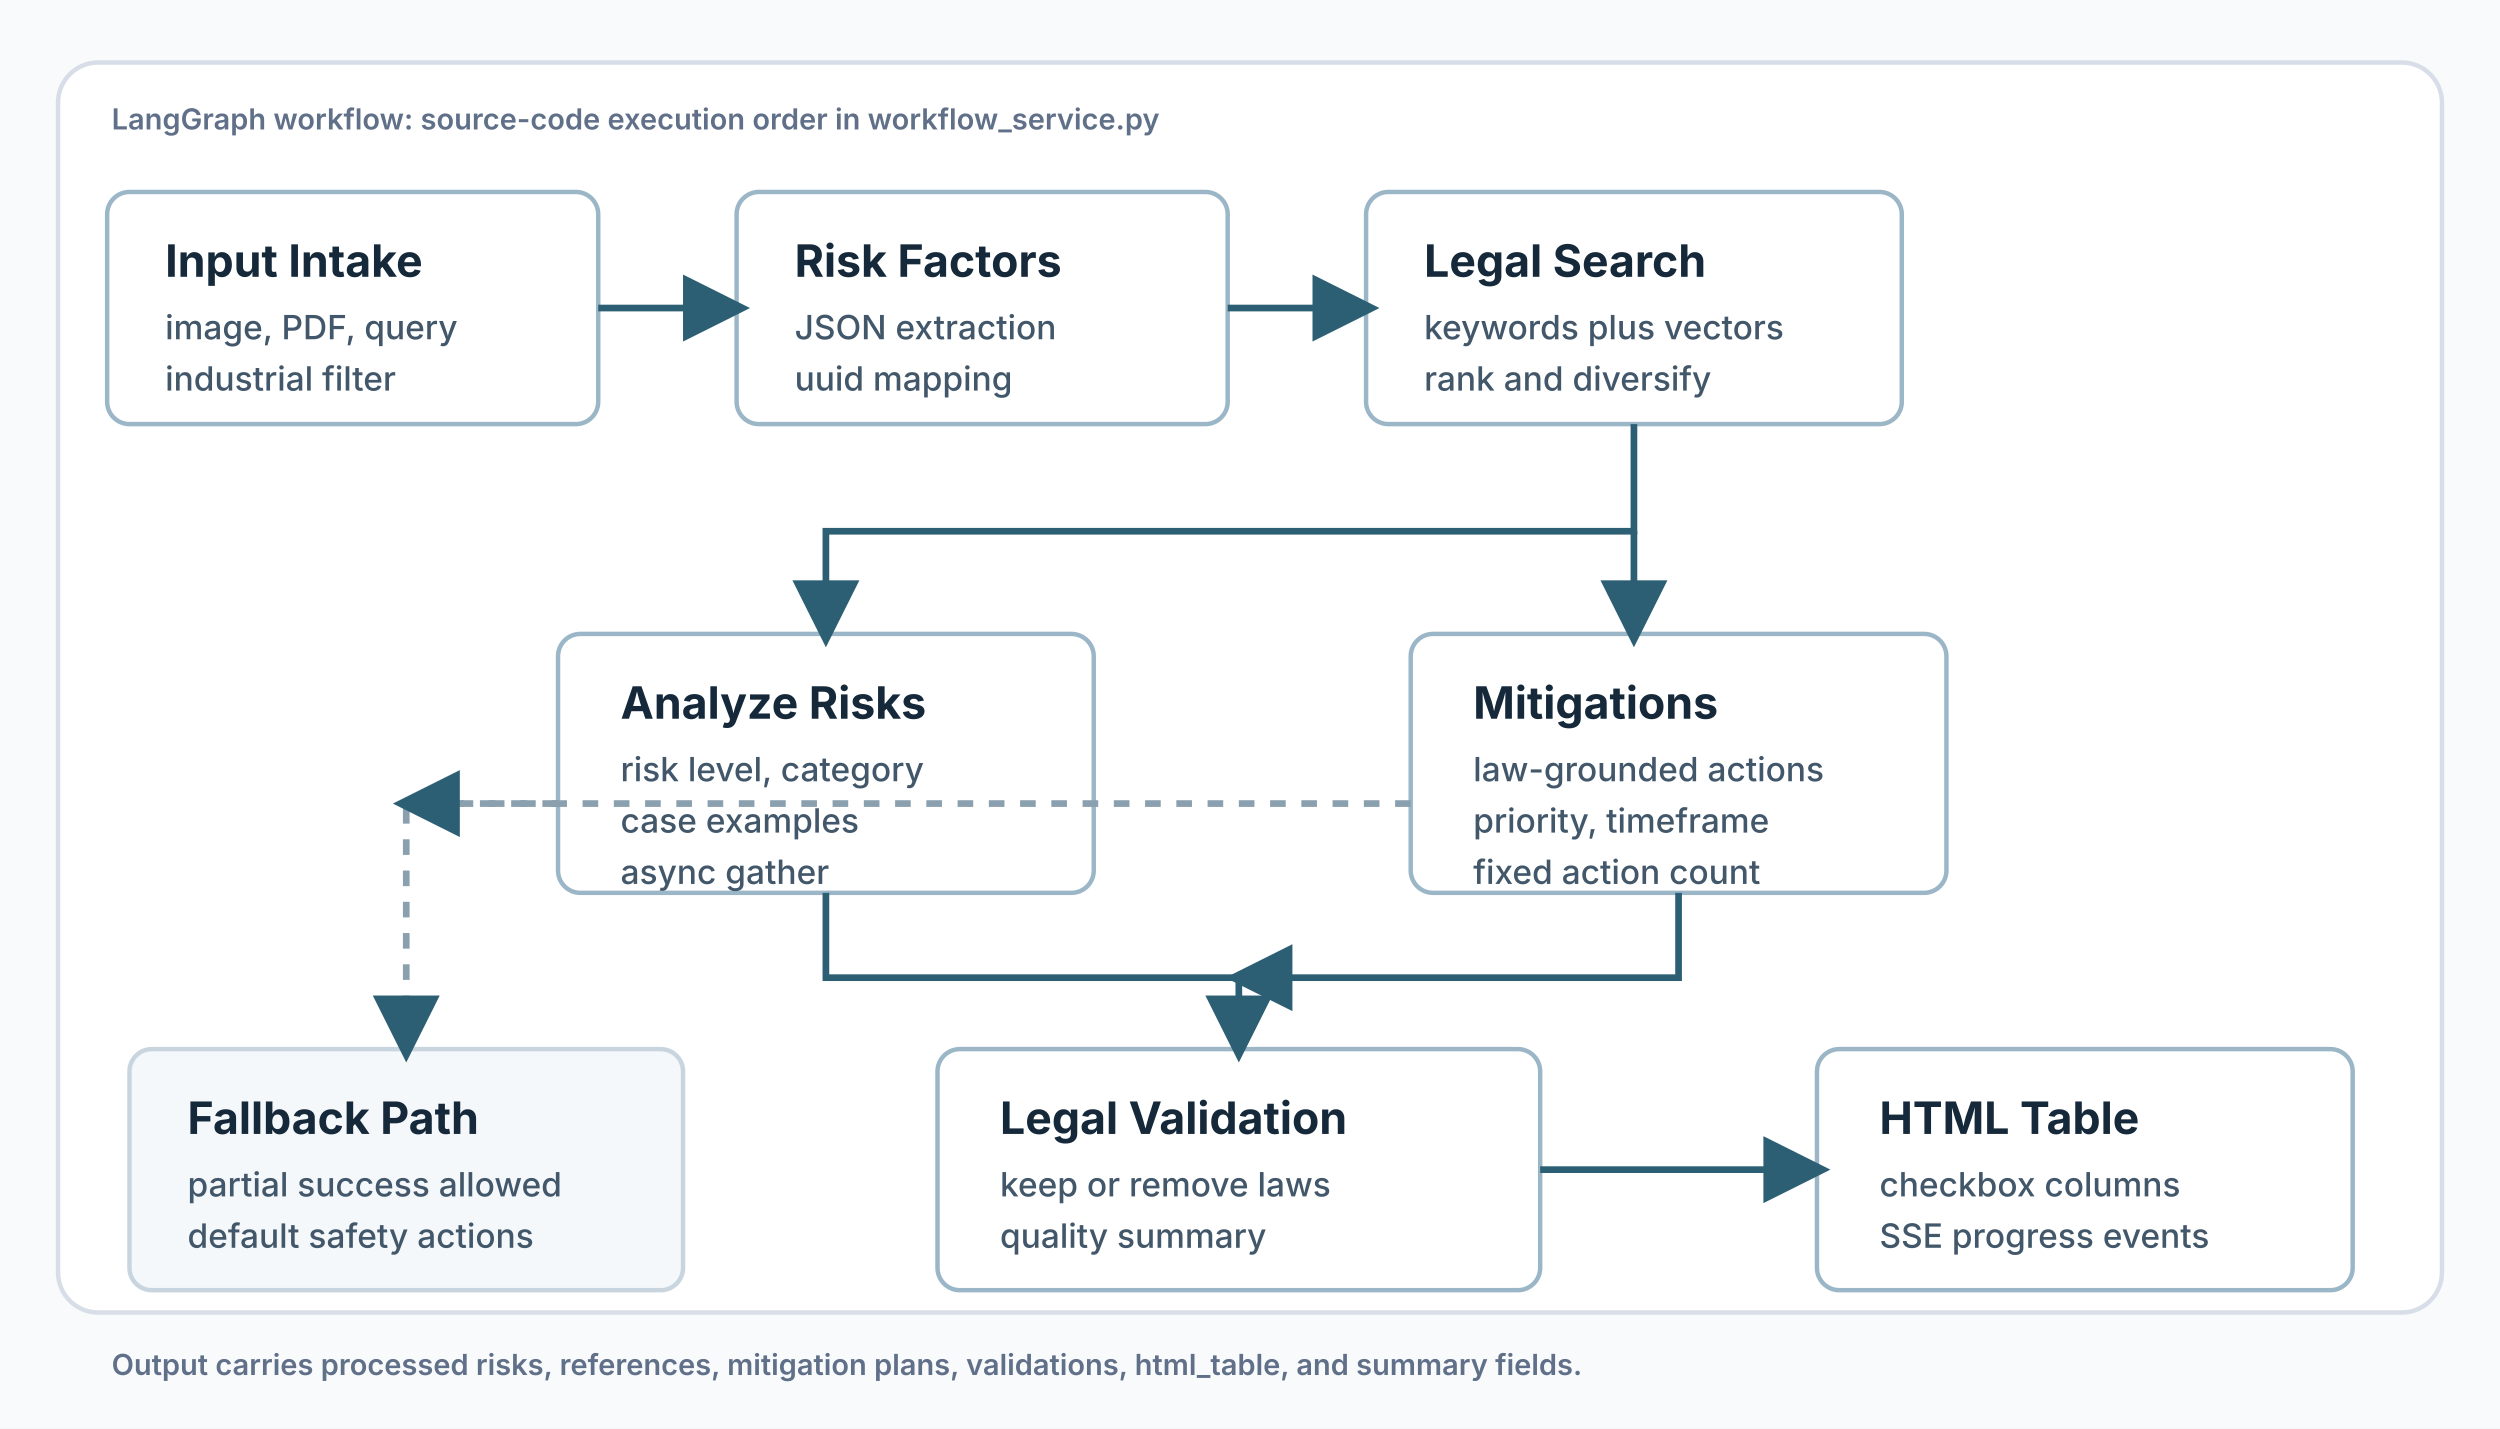
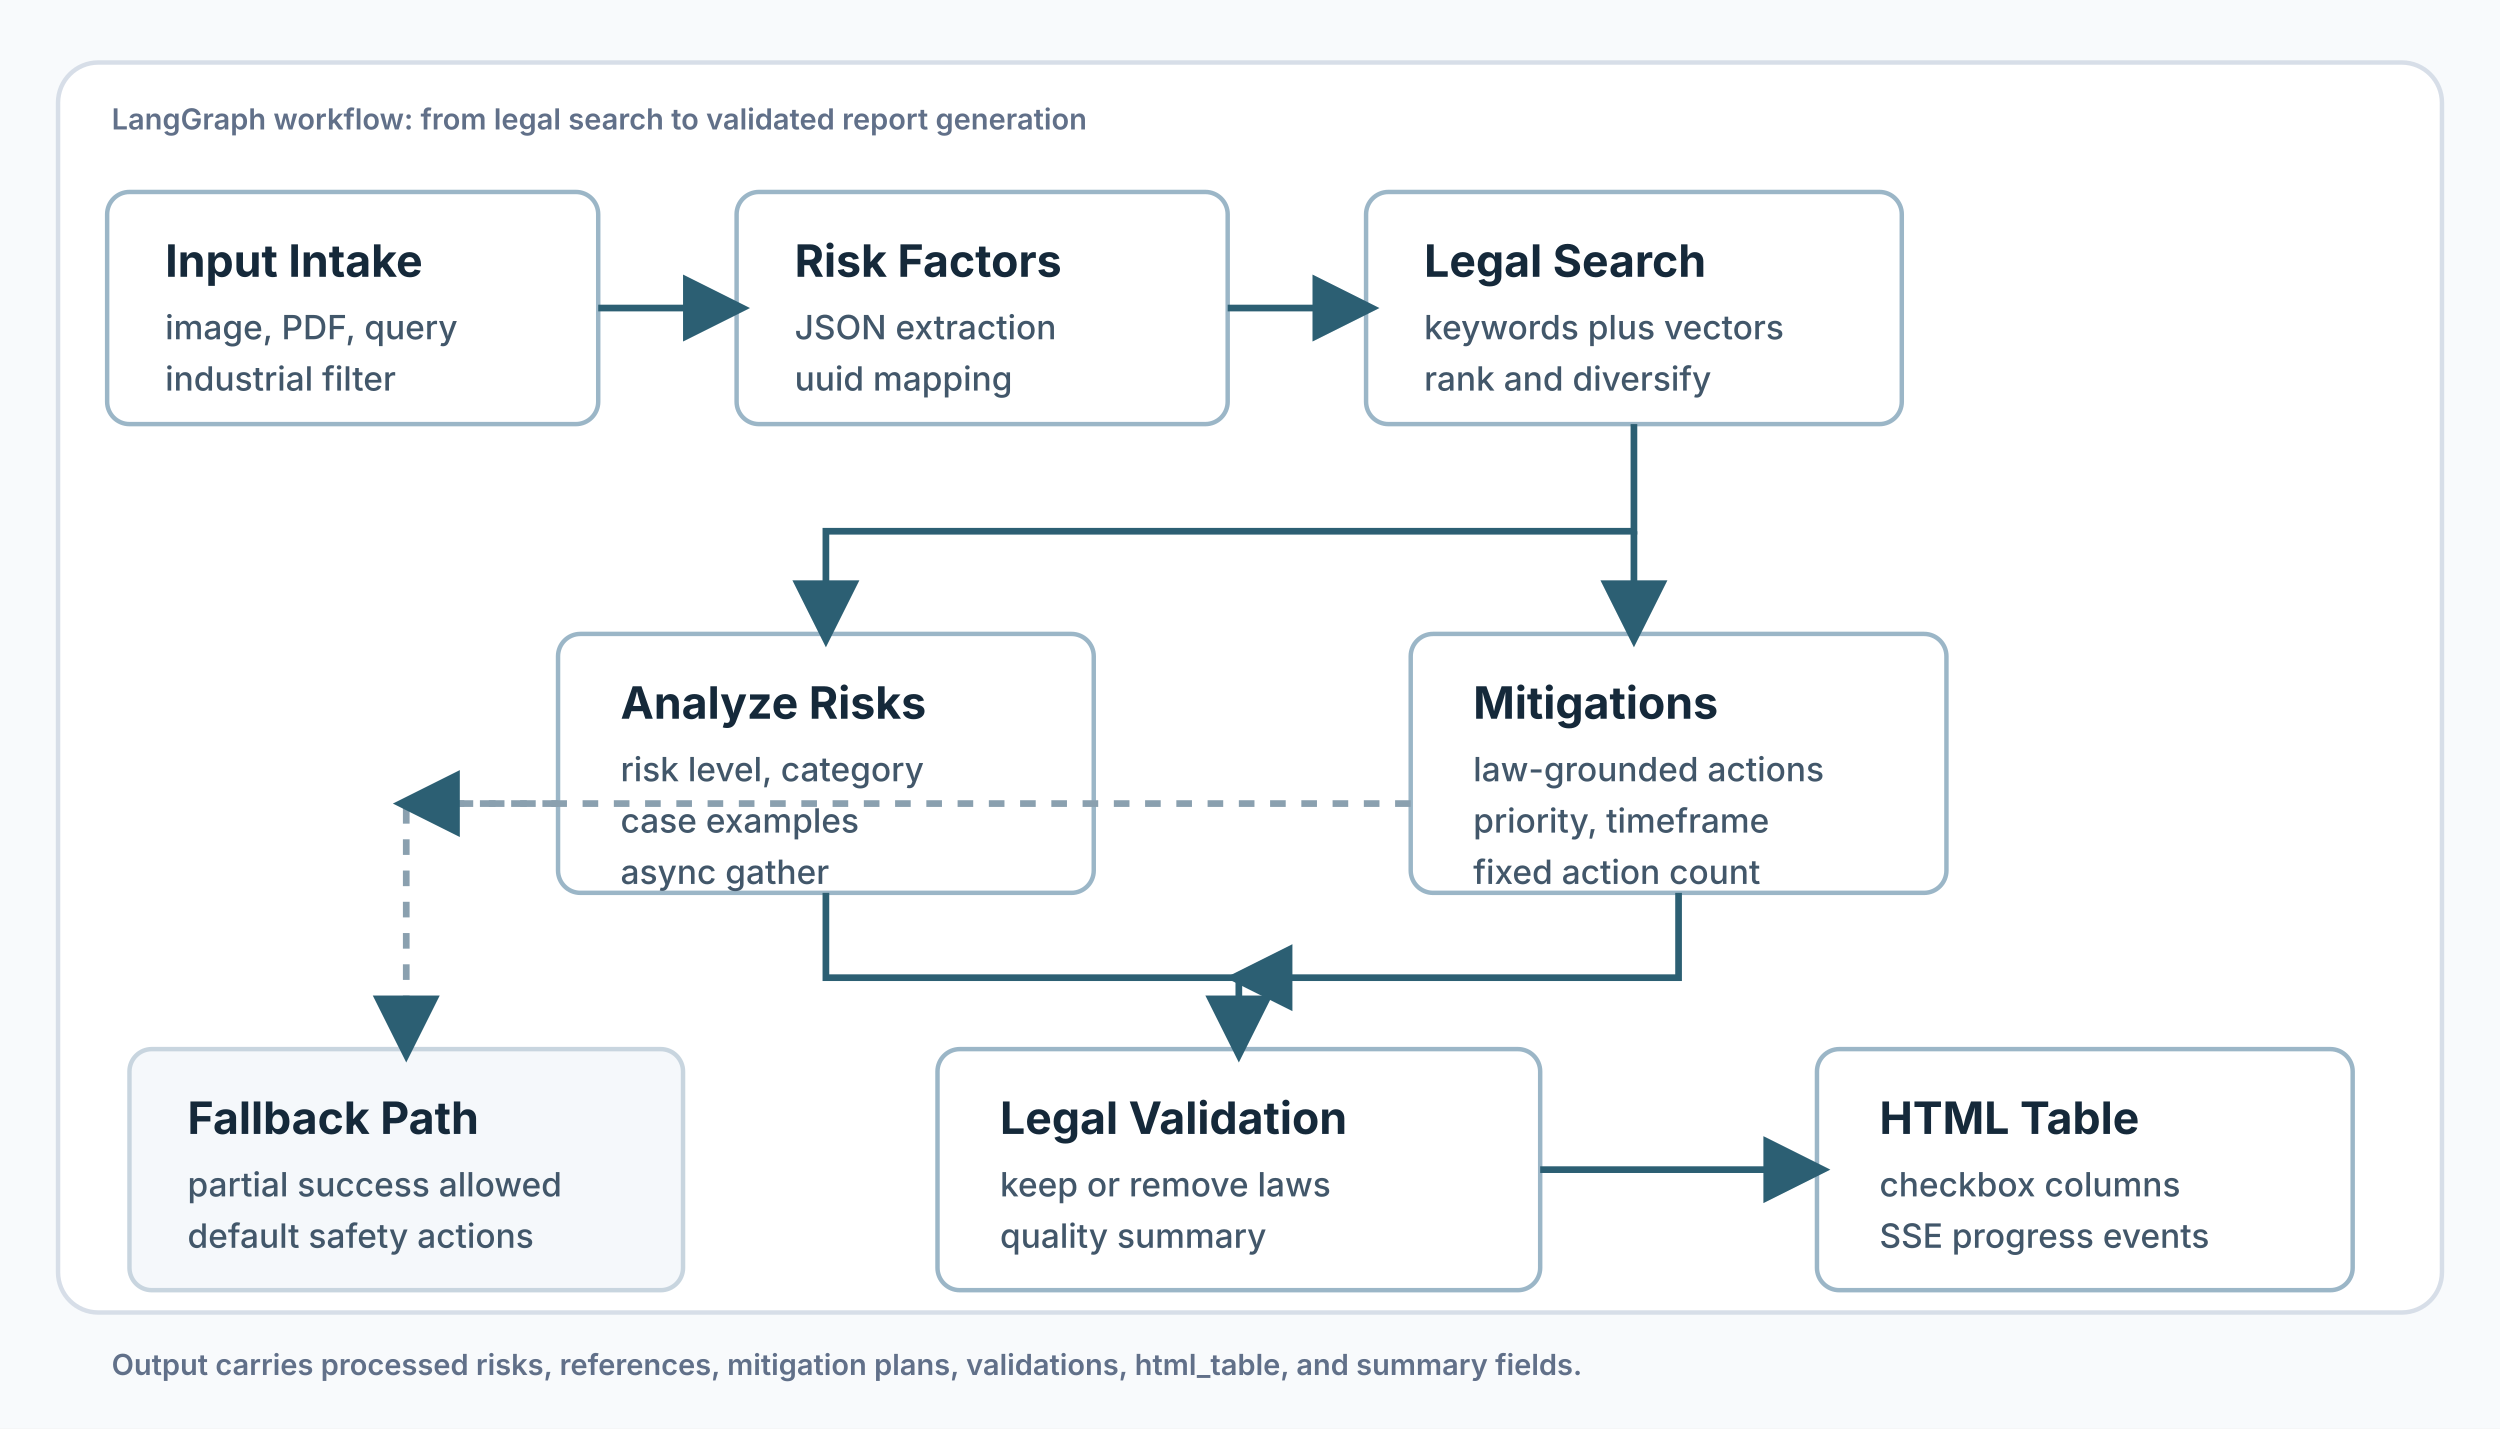
<svg xmlns="http://www.w3.org/2000/svg" width="1120" height="640" viewBox="0 0 1120 640" role="img" aria-labelledby="title desc">
  <defs>
    <marker id="arrow" markerWidth="10" markerHeight="10" refX="8" refY="5" orient="auto" markerUnits="strokeWidth">
      <path d="M 0 0 L 10 5 L 0 10 z" fill="#2c5f73" />
    </marker>
    <style>
      .bg { fill: #f8fafc; }
      .frame { fill: #ffffff; stroke: #d7dee8; stroke-width: 2; }
      .node rect { fill: #ffffff; stroke: #9bb6c7; stroke-width: 2; rx: 10; }
      .node .title { fill: #15293a; font: 700 20px Inter, Arial, sans-serif; }
      .node .line { fill: #42576a; font: 500 15px Inter, Arial, sans-serif; }
      .note rect { fill: #f5f8fb; stroke: #c8d5df; stroke-width: 2; rx: 10; }
      .flow { fill: none; stroke: #2c5f73; stroke-width: 3; marker-end: url(#arrow); }
      .muted { stroke: #8aa0af; stroke-dasharray: 7 7; }
      .label { fill: #617089; font: 600 13px Inter, Arial, sans-serif; }
    </style>
  </defs>
  <rect class="bg" width="1120" height="640" />
  <rect class="frame" x="26" y="28" width="1068" height="560" rx="18" />
-   <text class="label" x="50" y="58">LangGraph workflow: source-code execution order in workflow_service.py</text>
+   <text class="label" x="50" y="58">LangGraph workflow: from legal search to validated report generation</text>
  <g class="node">
    <rect x="48" y="86" width="220" height="104" />
    <text x="74" y="124">
      <tspan class="title" x="74" dy="0">Input Intake</tspan>
      <tspan class="line" x="74" dy="28">image, PDF, query</tspan>
      <tspan class="line" x="74" dy="23">industrial filter</tspan>
    </text>
  </g>
  <g class="node">
    <rect x="330" y="86" width="220" height="104" />
    <text x="356" y="124">
      <tspan class="title" x="356" dy="0">Risk Factors</tspan>
      <tspan class="line" x="356" dy="28">JSON extraction</tspan>
      <tspan class="line" x="356" dy="23">uuid mapping</tspan>
    </text>
  </g>
  <g class="node">
    <rect x="612" y="86" width="240" height="104" />
    <text x="638" y="124">
      <tspan class="title" x="638" dy="0">Legal Search</tspan>
      <tspan class="line" x="638" dy="28">keywords plus vectors</tspan>
      <tspan class="line" x="638" dy="23">rank and diversify</tspan>
    </text>
  </g>
  <g class="node">
    <rect x="250" y="284" width="240" height="116" />
    <text x="278" y="322">
      <tspan class="title" x="278" dy="0">Analyze Risks</tspan>
      <tspan class="line" x="278" dy="28">risk level, category</tspan>
      <tspan class="line" x="278" dy="23">case examples</tspan>
      <tspan class="line" x="278" dy="23">async gather</tspan>
    </text>
  </g>
  <g class="node">
    <rect x="632" y="284" width="240" height="116" />
    <text x="660" y="322">
      <tspan class="title" x="660" dy="0">Mitigations</tspan>
      <tspan class="line" x="660" dy="28">law-grounded actions</tspan>
      <tspan class="line" x="660" dy="23">priority, timeframe</tspan>
      <tspan class="line" x="660" dy="23">fixed action count</tspan>
    </text>
  </g>
  <g class="node">
    <rect x="420" y="470" width="270" height="108" />
    <text x="448" y="508">
      <tspan class="title" x="448" dy="0">Legal Validation</tspan>
      <tspan class="line" x="448" dy="28">keep or remove laws</tspan>
      <tspan class="line" x="448" dy="23">quality summary</tspan>
    </text>
  </g>
  <g class="node">
    <rect x="814" y="470" width="240" height="108" />
    <text x="842" y="508">
      <tspan class="title" x="842" dy="0">HTML Table</tspan>
      <tspan class="line" x="842" dy="28">checkbox columns</tspan>
      <tspan class="line" x="842" dy="23">SSE progress events</tspan>
    </text>
  </g>
  <g class="node note">
    <rect x="58" y="470" width="248" height="108" />
    <text x="84" y="508">
      <tspan class="title" x="84" dy="0">Fallback Path</tspan>
      <tspan class="line" x="84" dy="28">partial success allowed</tspan>
      <tspan class="line" x="84" dy="23">default safety actions</tspan>
    </text>
  </g>
  <path class="flow" d="M 268 138 H 330" />
  <path class="flow" d="M 550 138 H 612" />
  <path class="flow" d="M 732 190 V 238 H 370 V 284" />
  <path class="flow" d="M 732 238 V 284" />
  <path class="flow" d="M 370 400 V 438 H 555 V 470" />
  <path class="flow" d="M 752 400 V 438 H 555" />
  <path class="flow" d="M 690 524 H 814" />
  <path class="flow muted" d="M 250 360 H 182 V 470" />
  <path class="flow muted" d="M 632 360 H 182" />
  <text class="label" x="50" y="616">Output carries processed risks, references, mitigation plans, validations, html_table, and summary fields.</text>
</svg>
